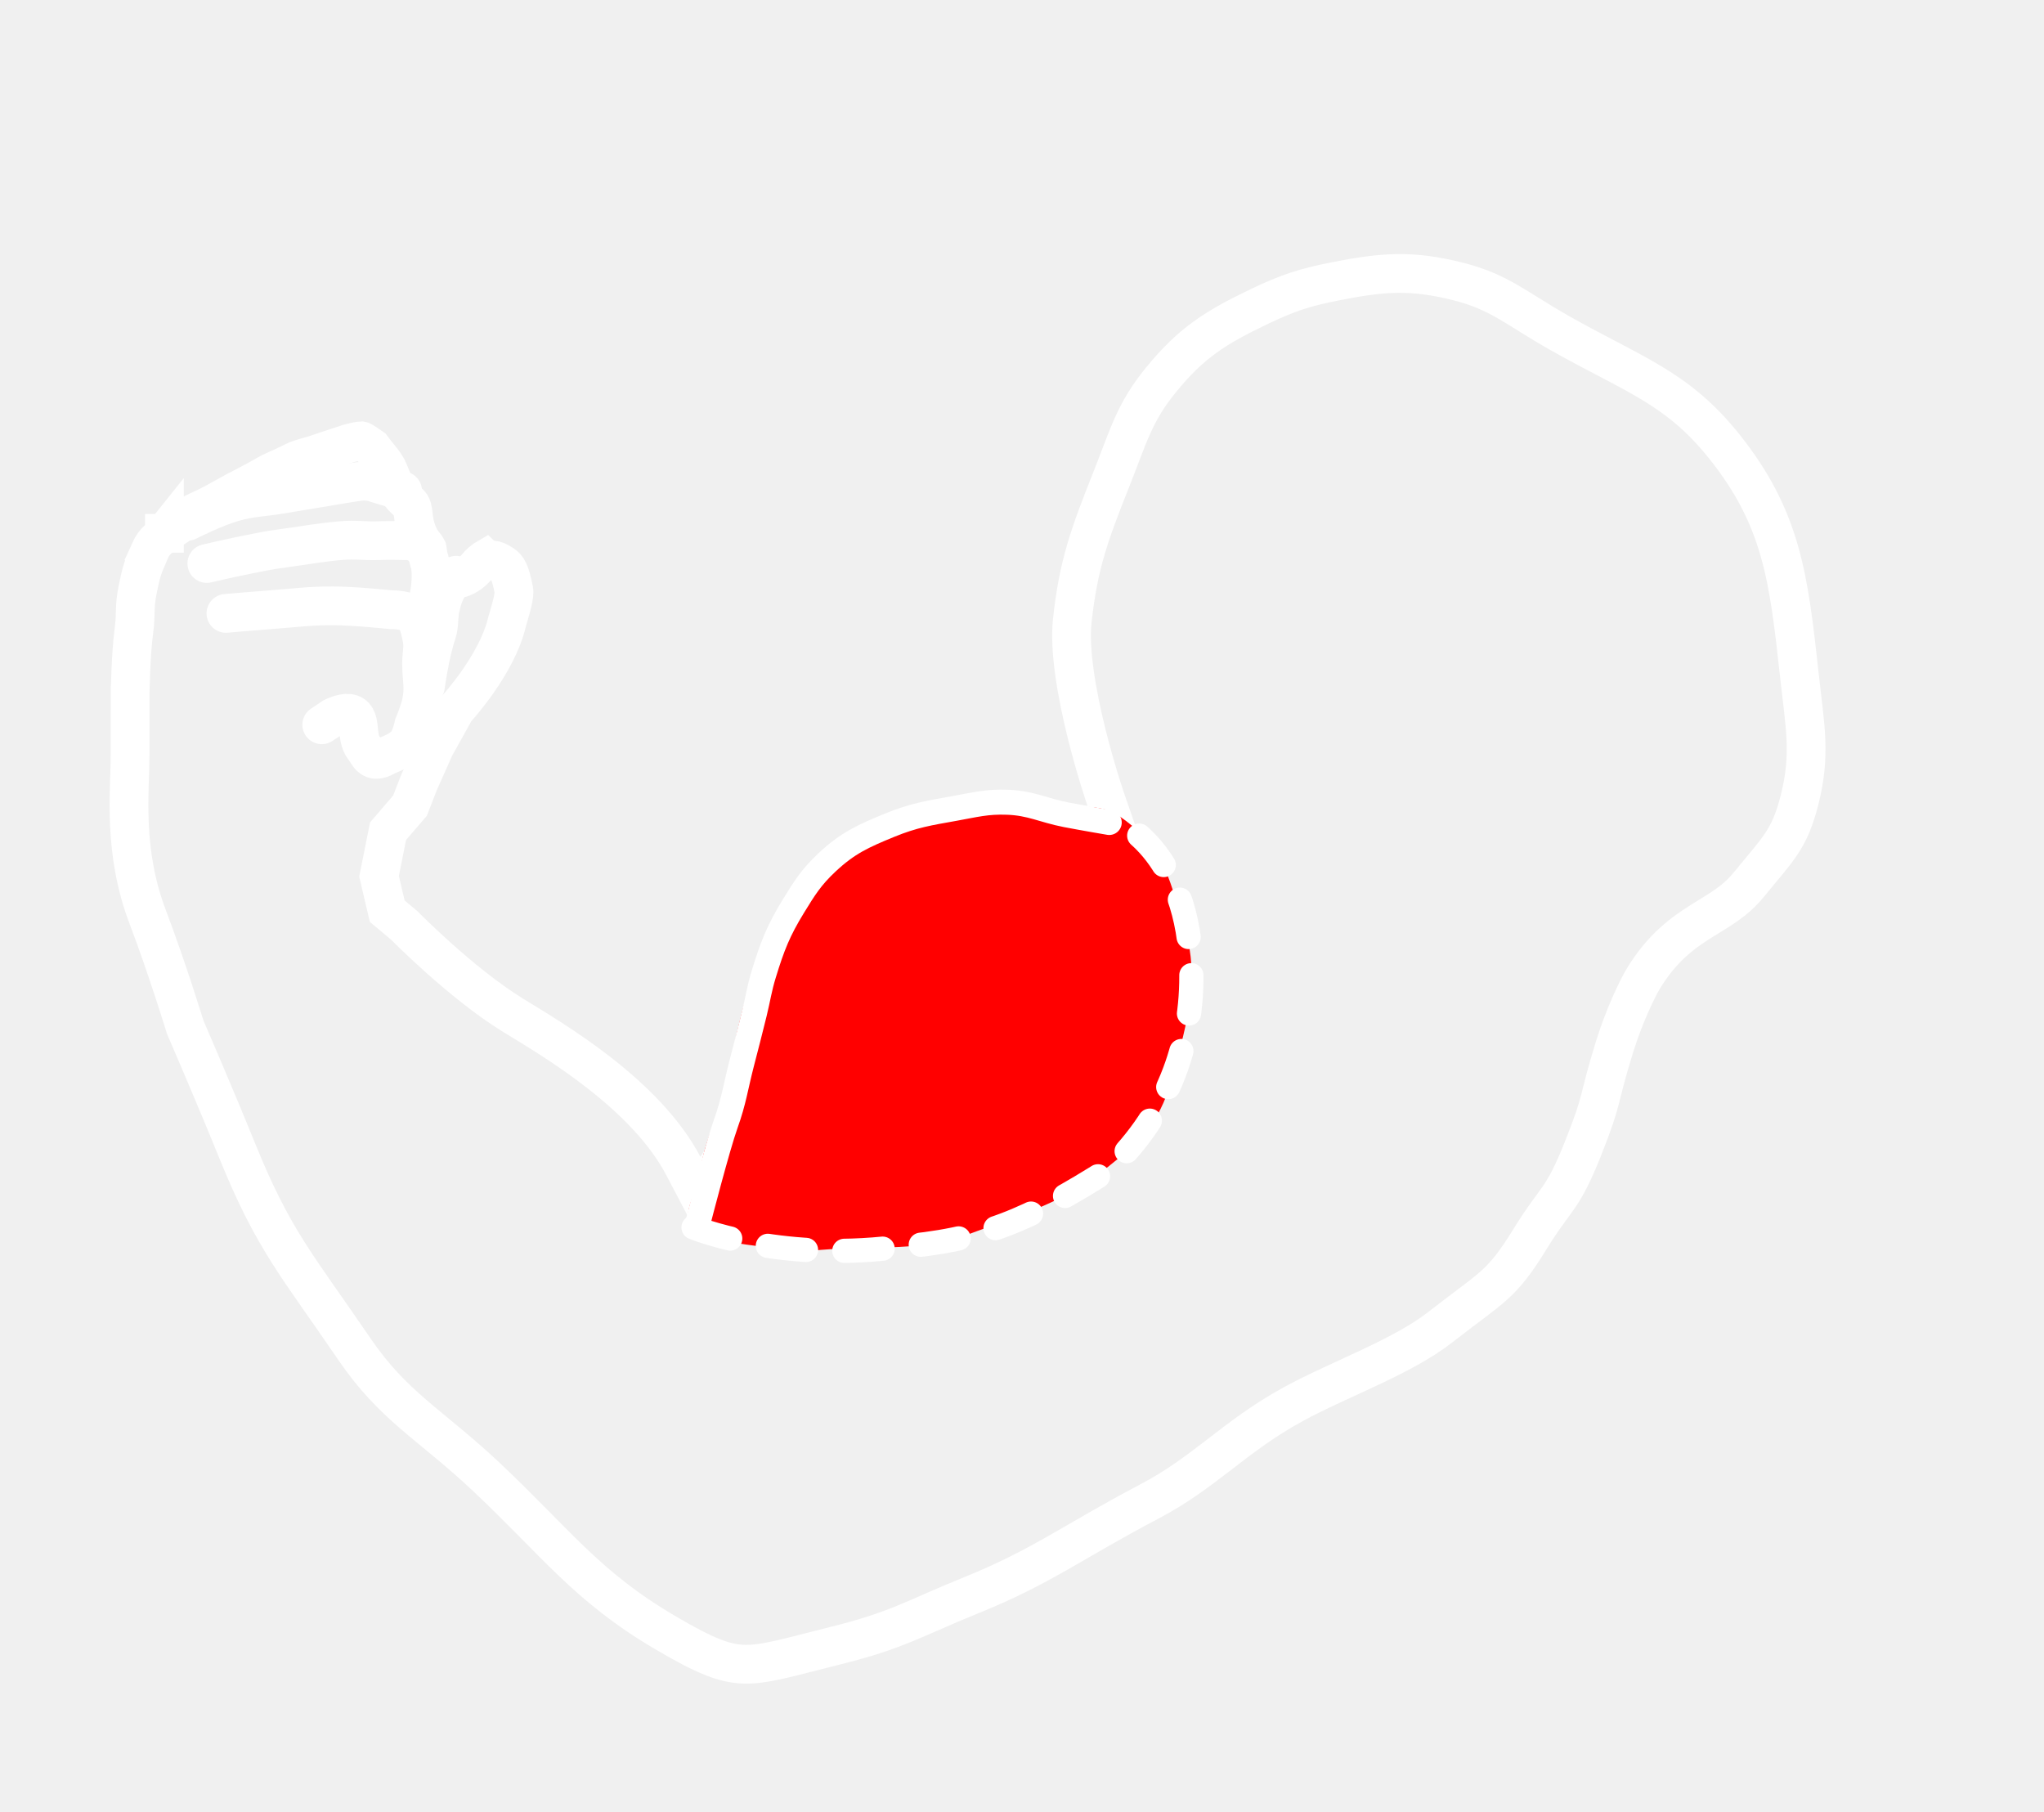
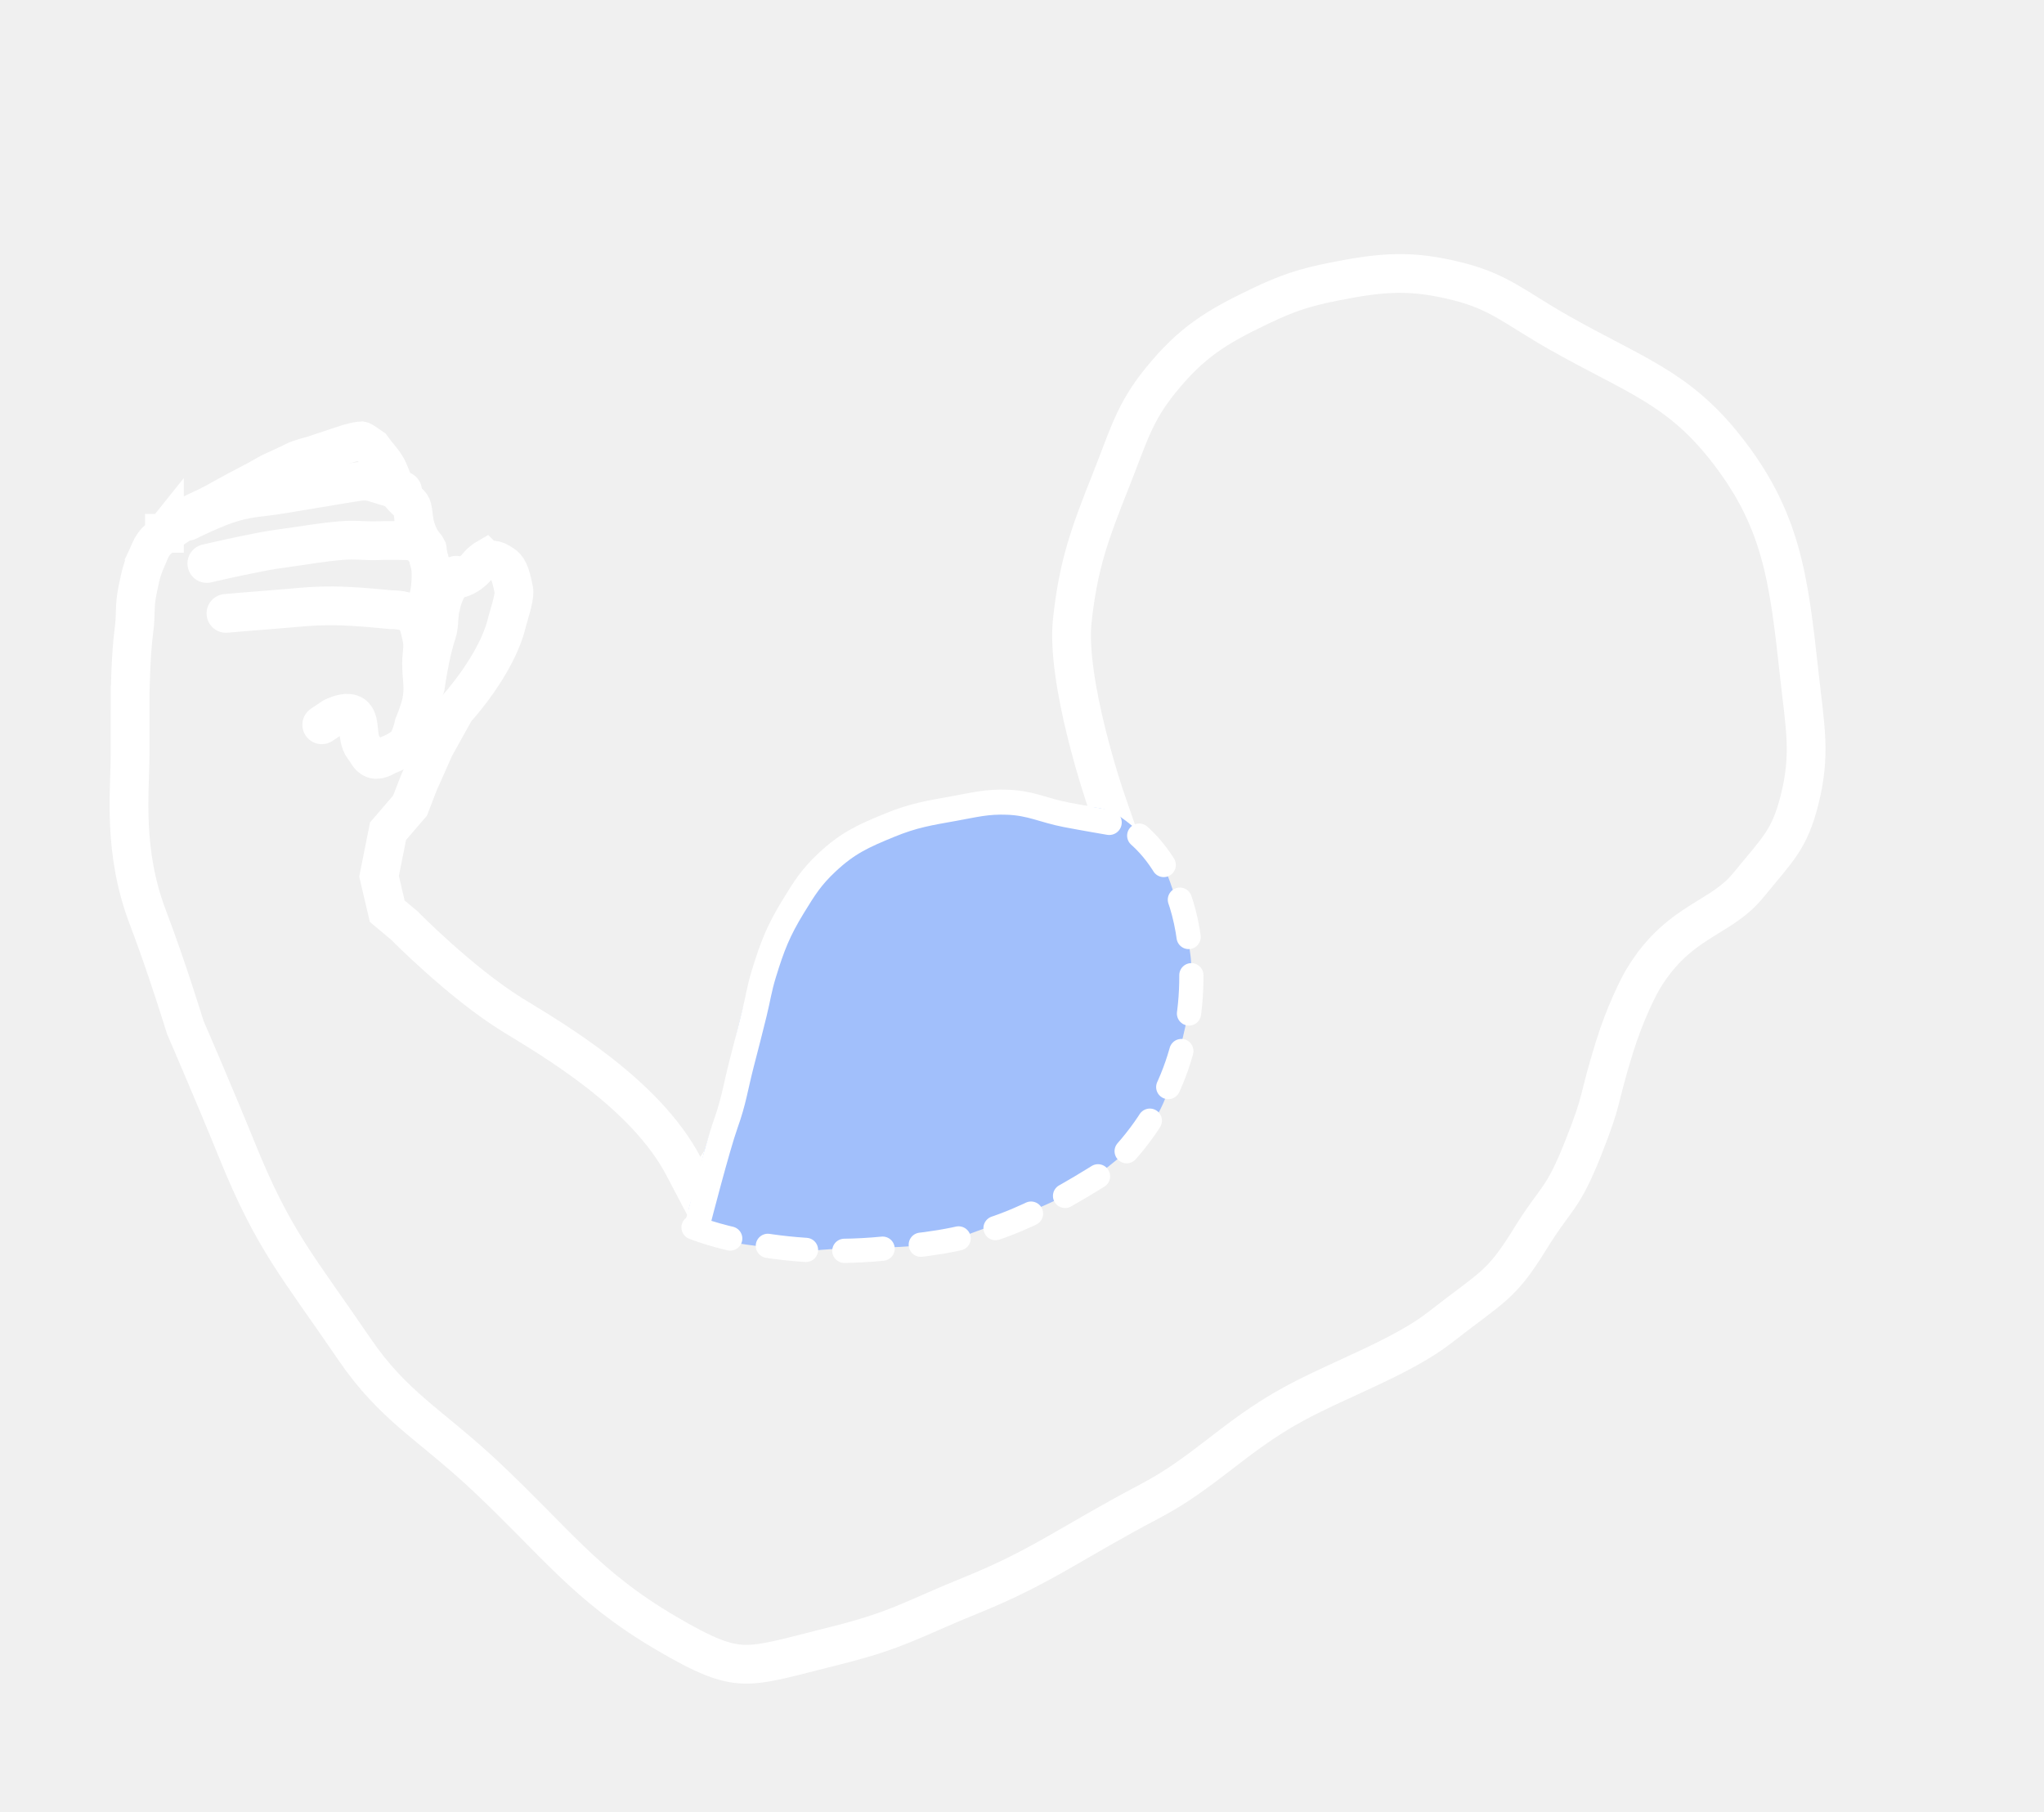
<svg xmlns="http://www.w3.org/2000/svg" width="211" height="187" viewBox="0 0 211 187" fill="none">
  <path d="M31.47 47.227C31.66 47.17 31.829 47.124 31.95 47.092C32.01 47.076 32.058 47.064 32.089 47.056C32.104 47.052 32.115 47.05 32.122 47.048C32.125 47.047 32.127 47.046 32.129 47.046L32.211 47.027L32.291 47L34.668 46.21L35.883 45.807C35.918 45.796 35.972 45.781 36.04 45.761C36.178 45.722 36.365 45.671 36.569 45.624C36.777 45.577 36.977 45.539 37.142 45.52C37.233 45.509 37.288 45.506 37.313 45.505C37.345 45.511 37.376 45.521 37.441 45.559C37.498 45.592 37.565 45.637 37.682 45.716C37.785 45.786 37.943 45.897 38.111 46.004C38.266 46.102 38.347 46.16 38.385 46.188C38.398 46.205 38.417 46.23 38.445 46.268C38.522 46.373 38.636 46.531 38.798 46.739C39.449 47.57 39.477 47.523 39.859 48.143C40.014 48.394 40.116 48.636 40.27 49.02C40.417 49.388 40.62 49.914 40.953 50.482C41.337 51.136 41.793 51.535 42.055 51.767C42.318 51.999 42.363 52.048 42.415 52.13C42.542 52.329 42.588 52.504 42.654 53.059C42.719 53.597 42.804 54.561 43.364 55.584C43.48 55.795 43.595 55.968 43.715 56.124C43.77 56.196 43.821 56.256 43.858 56.3C43.907 56.357 43.906 56.356 43.932 56.387C43.939 56.396 43.981 56.435 44.098 56.666C44.101 56.68 44.106 56.701 44.111 56.731C44.119 56.788 44.126 56.855 44.136 56.956C44.145 57.043 44.158 57.184 44.176 57.319C44.206 57.547 44.282 58.084 44.6 58.599C45.005 59.253 45.659 59.663 46.414 59.772C47.115 59.873 47.691 59.656 48.03 59.482C48.382 59.302 48.66 59.075 48.846 58.906C49.041 58.728 49.199 58.556 49.303 58.432C49.351 58.377 49.39 58.327 49.421 58.287C49.434 58.273 49.452 58.254 49.473 58.232C49.537 58.166 49.627 58.077 49.73 57.985C49.836 57.891 49.934 57.814 50.016 57.76C50.041 57.743 50.061 57.731 50.073 57.724L50.074 57.725C50.075 57.725 50.089 57.724 50.132 57.726C50.186 57.73 50.253 57.737 50.388 57.754C50.51 57.769 50.687 57.791 50.883 57.809C51.174 57.834 51.376 57.906 51.926 58.274C52.37 58.57 52.674 58.997 53.049 60.951C53.079 61.105 53.06 61.521 52.874 62.285C52.791 62.63 52.69 62.983 52.583 63.351C52.481 63.701 52.364 64.094 52.277 64.442C51.768 66.468 50.542 68.608 49.351 70.319C48.768 71.157 48.219 71.856 47.818 72.343C47.618 72.586 47.455 72.775 47.345 72.901C47.291 72.964 47.249 73.011 47.222 73.041C47.209 73.055 47.199 73.066 47.193 73.072C47.191 73.075 47.189 73.077 47.188 73.078L47.029 73.251L46.915 73.457L44.93 77.02L44.887 77.098L44.851 77.179L43.263 80.742L43.242 80.788L43.224 80.835L42.325 83.158L40.4 85.397L40.057 85.795L39.954 86.311L39.214 90.025L39.129 90.451L39.228 90.873L39.821 93.401L39.974 94.05L40.485 94.479L41.721 95.513C41.723 95.516 41.726 95.518 41.728 95.52C41.775 95.567 41.842 95.633 41.928 95.719C42.102 95.892 42.353 96.14 42.67 96.447C43.304 97.059 44.203 97.908 45.267 98.859C47.376 100.744 50.207 103.096 52.942 104.78C55.006 106.051 58.413 108.051 61.847 110.729C65.296 113.419 68.605 116.668 70.532 120.333L72.117 123.348L73.977 120.495C76.148 117.168 77.332 113.543 77.976 110.797C78.3 109.415 78.493 108.233 78.605 107.391C78.661 106.969 78.698 106.63 78.72 106.393C78.725 106.342 78.728 106.296 78.731 106.255C78.766 106.147 78.816 105.995 78.881 105.804C79.026 105.378 79.247 104.763 79.543 104.025C80.136 102.543 81.02 100.597 82.19 98.698C83.742 96.177 84.804 94.785 86.025 93.626C87.278 92.437 88.761 91.427 91.321 89.727C95.544 86.921 97.657 85.451 102.094 85.212C103.906 85.114 106.421 85.106 108.516 85.123C109.557 85.132 110.481 85.147 111.146 85.159C111.478 85.166 111.745 85.172 111.928 85.176C112.019 85.178 112.09 85.18 112.138 85.181C112.161 85.182 112.179 85.182 112.191 85.182C112.197 85.182 112.202 85.183 112.205 85.183C112.206 85.183 112.207 85.183 112.208 85.183L112.209 85.183L115.095 85.258L114.152 82.53L114.142 82.5C114.134 82.479 114.123 82.446 114.108 82.403C114.078 82.314 114.034 82.182 113.977 82.011C113.865 81.668 113.704 81.167 113.512 80.543C113.128 79.294 112.624 77.559 112.143 75.617C111.161 71.645 110.36 67.117 110.692 64.054C111.316 58.293 112.453 55.181 114.674 49.595C116.502 45 117.074 42.612 119.833 39.227C122.948 35.406 125.418 33.821 130.057 31.61C132.946 30.235 134.628 29.677 137.767 29.054C142.808 28.055 145.736 27.851 150.516 29.054C154.781 30.127 156.449 31.788 160.909 34.321C168.546 38.658 173.105 39.935 178.027 46.12C183.923 53.528 184.642 59.601 185.741 69.632C186.336 75.067 186.958 77.822 185.768 82.553C185.231 84.684 184.656 85.929 183.915 87.054C183.104 88.285 182.126 89.35 180.53 91.308C179.107 93.054 177.619 93.831 175.651 95.067C173.668 96.312 171.532 97.864 169.611 101.063C169.099 101.914 167.721 104.668 166.678 108.021C165.76 110.975 165.47 112.313 165.155 113.516C164.856 114.659 164.504 115.805 163.403 118.573C161.236 124.023 160.664 123.471 157.908 127.946C156.375 130.435 155.407 131.608 154.239 132.66C152.941 133.829 151.497 134.786 148.653 137.007C146.746 138.498 144.233 139.807 141.496 141.101C138.843 142.354 135.903 143.625 133.5 144.937C130.39 146.636 128.05 148.457 125.83 150.166C123.601 151.88 121.484 153.49 118.672 154.968C110.671 159.174 107.552 161.707 100.271 164.652C94.275 167.077 92.728 168.251 86.177 169.877C83.725 170.486 81.964 170.971 80.42 171.315C78.911 171.651 77.809 171.804 76.797 171.775C74.837 171.719 72.843 170.975 68.638 168.497C60.465 163.68 57.442 159.238 50.042 152.293C47.279 149.7 44.722 147.754 42.647 145.957C40.517 144.114 38.585 142.186 36.589 139.26C30.684 130.608 28.245 128.038 24.496 118.803C23.224 115.67 21.869 112.452 20.834 110.02C20.316 108.804 19.877 107.782 19.568 107.065C19.413 106.706 19.291 106.424 19.207 106.231C19.17 106.147 19.142 106.079 19.121 106.03C19.107 105.987 19.091 105.932 19.071 105.867C19.015 105.688 18.934 105.426 18.831 105.097C18.624 104.438 18.327 103.506 17.967 102.408C17.249 100.216 16.273 97.347 15.257 94.675C12.652 87.826 13.422 81.77 13.426 77.959L13.432 71.645L13.433 71.644C13.433 71.642 13.432 71.639 13.432 71.636C13.432 71.629 13.432 71.618 13.433 71.604C13.433 71.575 13.434 71.53 13.435 71.473C13.437 71.359 13.441 71.192 13.446 70.983C13.456 70.565 13.473 69.98 13.501 69.315C13.558 67.97 13.656 66.362 13.818 65.151C13.949 64.171 13.951 63.455 13.971 62.876C13.99 62.322 14.026 61.776 14.197 60.924C14.573 59.057 14.704 58.662 15.265 57.363L15.264 57.362L15.275 57.338C15.614 56.553 15.722 56.32 16.083 55.904C16.149 55.829 16.285 55.697 16.446 55.551C16.518 55.486 16.583 55.429 16.63 55.389C16.653 55.369 16.671 55.353 16.683 55.343C16.688 55.339 16.692 55.335 16.695 55.333L16.694 55.332L16.696 55.333L16.849 55.204L16.973 55.049L16.973 55.05L16.972 55.05L16.972 55.051C16.973 55.051 16.973 55.05 16.974 55.048C16.976 55.045 16.98 55.04 16.987 55.032C17 55.016 17.021 54.99 17.049 54.958C17.104 54.892 17.184 54.8 17.276 54.7C17.488 54.469 17.662 54.31 17.741 54.256C18.313 53.859 18.403 53.848 19.232 53.391C19.801 53.077 20.07 52.911 20.469 52.736C21.077 52.47 21.655 52.178 22.074 51.956C22.285 51.844 22.461 51.748 22.585 51.678C22.647 51.644 22.697 51.616 22.731 51.596C22.749 51.586 22.763 51.579 22.773 51.573L22.775 51.571L24.474 50.636C24.48 50.633 24.488 50.63 24.495 50.626C24.534 50.607 24.588 50.578 24.657 50.543C24.794 50.472 24.987 50.374 25.203 50.261C25.633 50.038 26.177 49.752 26.594 49.522C27.602 48.967 27.665 48.884 28.507 48.511C29.31 48.156 29.661 47.98 30.406 47.614C30.657 47.491 31.06 47.35 31.47 47.227Z" stroke="white" stroke-width="4" />
-   <path d="M75.426 110.154C75.889 106.778 77.19 101.093 79.883 95.729C82.575 90.365 83.214 88.954 89.274 85.422C92.151 83.746 93.223 83.62 96.489 82.972C101.652 81.948 103.717 81.141 108.708 82.814C110.941 83.562 113.537 82.838 115.471 84.181C119.794 87.185 120.264 89.43 121.92 94.427C123.577 99.424 123.184 102.802 121.899 107.907C120.75 112.473 120.037 115.585 116.49 118.682C110.433 123.97 107.61 124.559 99.749 127.482C94.815 129.317 89.086 128.479 83.607 129.122C66.396 127.877 71.576 125.814 72.353 120.483C72.834 117.188 74.974 113.452 75.426 110.154Z" fill="#FF0000" />
+   <path d="M75.426 110.154C75.889 106.778 77.19 101.093 79.883 95.729C82.575 90.365 83.214 88.954 89.274 85.422C92.151 83.746 93.223 83.62 96.489 82.972C101.652 81.948 103.717 81.141 108.708 82.814C110.941 83.562 113.537 82.838 115.471 84.181C119.794 87.185 120.264 89.43 121.92 94.427C123.577 99.424 123.184 102.802 121.899 107.907C120.75 112.473 120.037 115.585 116.49 118.682C110.433 123.97 107.61 124.559 99.749 127.482C94.815 129.317 89.086 128.479 83.607 129.122C66.396 127.877 71.576 125.814 72.353 120.483C72.834 117.188 74.974 113.452 75.426 110.154Z" fill="#A1BFFB" />
  <path d="M33.214 74.81L34.403 74.019C34.403 74.019 35.355 73.547 35.987 73.625C37.506 73.811 36.606 76.019 37.568 77.208C37.978 77.715 38.11 78.288 38.755 78.381C39.239 78.45 39.944 77.986 39.944 77.986C39.944 77.986 41.349 77.493 41.926 76.799C42.458 76.159 42.72 74.82 42.72 74.82C42.72 74.82 43.322 73.403 43.514 72.444C43.819 70.928 43.517 70.03 43.519 68.483C43.52 67.4 43.774 66.763 43.521 65.711C43.279 64.702 43.2 63.907 42.336 63.333C41.679 62.896 40.355 62.935 40.355 62.935C40.355 62.935 36.74 62.545 34.415 62.533C31.935 62.52 30.55 62.741 28.077 62.922C26.219 63.058 23.324 63.313 23.324 63.313" stroke="white" stroke-width="4" stroke-linecap="round" />
  <path d="M21.349 58.162C21.349 58.162 23.517 57.657 24.914 57.374C26.609 57.03 27.557 56.811 29.272 56.586C31.578 56.283 32.897 55.998 35.214 55.8C36.763 55.668 37.622 55.866 39.175 55.804C40.363 55.757 41.156 55.806 41.948 55.807C43.156 55.808 44.03 56.618 44.322 57.79C44.717 59.375 44.319 61.355 44.319 61.355L43.523 64.919" stroke="white" stroke-width="4" stroke-linecap="round" />
  <path d="M19.373 53.803C19.373 53.803 22.193 52.374 24.128 51.828C25.939 51.316 27.025 51.348 28.881 51.04C30.738 50.733 31.779 50.561 33.635 50.253C34.564 50.099 35.083 50.003 36.012 49.859C37.093 49.692 37.748 49.515 38.785 49.862C39.973 50.26 41.557 50.657 41.557 50.657" stroke="white" stroke-width="4" stroke-linecap="round" />
  <path d="M47.093 59.377C47.093 59.377 45.904 60.564 45.505 62.544C45.247 63.336 45.381 64.53 45.107 65.317C44.378 67.408 43.913 70.861 43.913 70.861" stroke="white" stroke-width="4" stroke-linecap="round" />
  <path d="M72.109 125.973C72.109 125.973 74.062 118.383 74.918 115.995C75.768 113.624 75.933 112.198 76.563 109.761C77.084 107.746 77.379 106.617 77.876 104.596C78.268 102.999 78.373 102.073 78.856 100.501C79.728 97.661 80.348 96.061 81.903 93.53C83.063 91.643 83.74 90.546 85.355 89.03C87.501 87.016 89.109 86.293 91.832 85.178C94.332 84.155 95.871 83.924 98.53 83.447C100.651 83.068 101.856 82.724 104.009 82.805C106.423 82.895 107.687 83.639 110.059 84.099C111.791 84.434 114.505 84.894 114.505 84.894" stroke="white" stroke-width="2.583" stroke-linecap="round" />
  <path d="M71.592 126.693C71.592 126.693 80.168 130.239 92.363 128.751C101.385 128.036 106.127 125.991 114.523 120.682C120.78 114.709 123.337 107.162 122.946 99.25C122.343 87.037 114.671 84.359 114.671 84.359" stroke="white" stroke-width="2.5" stroke-linecap="round" stroke-dasharray="3.96 3.96" />
</svg>
